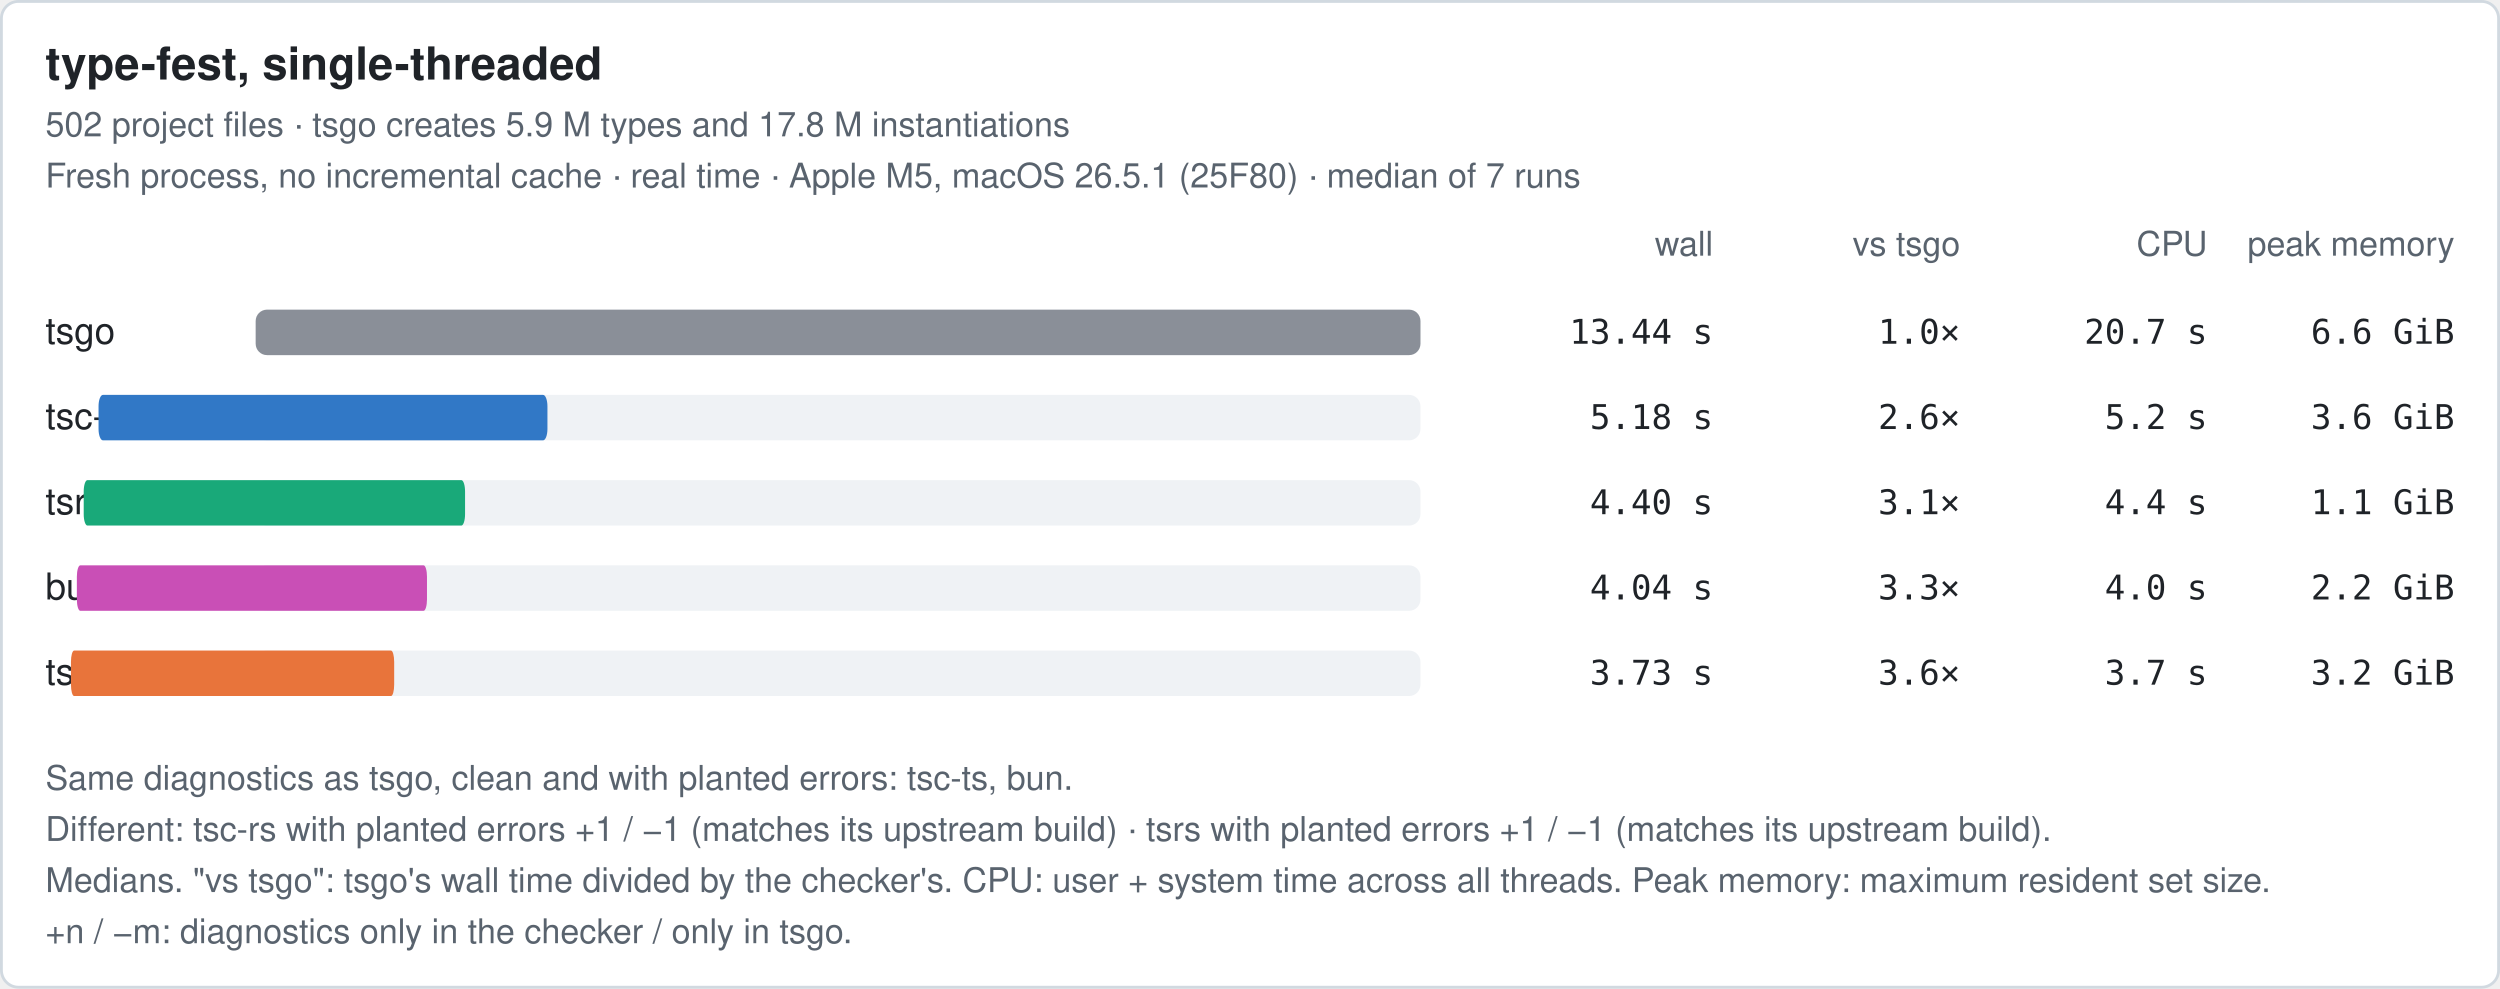
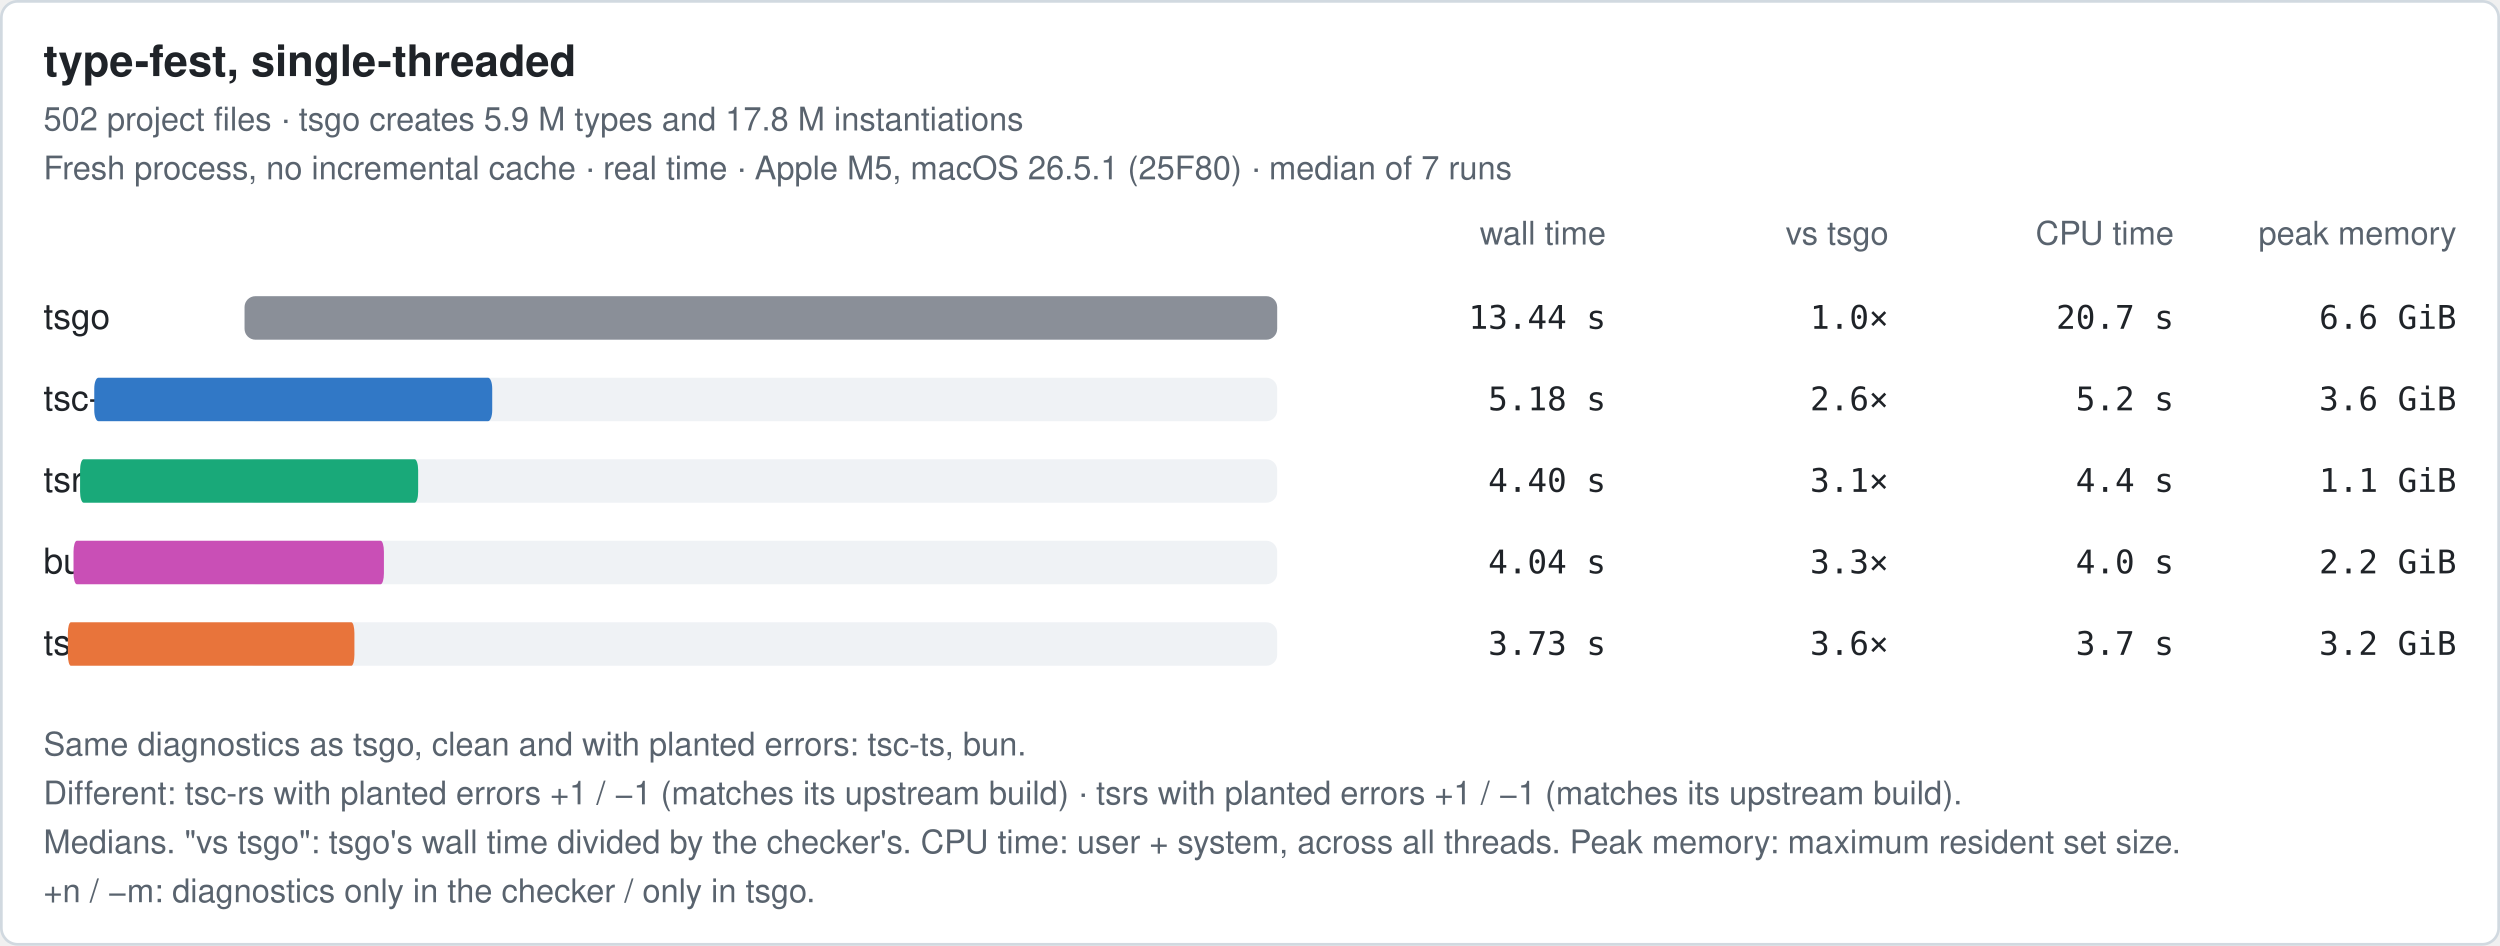
- <svg xmlns="http://www.w3.org/2000/svg" viewBox="0 0 880 348" width="880" height="348" role="img" aria-labelledby="t d">
+ <svg xmlns="http://www.w3.org/2000/svg" viewBox="0 0 920 348" width="920" height="348" role="img" aria-labelledby="t d">
  <style>
text{font-family:-apple-system,BlinkMacSystemFont,'Segoe UI',Helvetica,Arial,sans-serif;font-size:13px;fill:#1f2328}
.bg{fill:#ffffff;stroke:#d1d9e0}.track{fill:#eff2f5}
.title{font-size:16px;font-weight:600}.sub,.foot{font-size:12px;fill:#59636e}
.value{font-family:ui-monospace,SFMono-Regular,Menlo,Consolas,monospace;font-size:12px}
.bar{transform-box:fill-box;transform-origin:left center}.bar,.value{animation-duration:15.94s;animation-timing-function:linear;animation-iteration-count:infinite}
@keyframes b0{0%{transform:scaleX(0)}84.32%,100%{transform:scaleX(1)}}
@keyframes v0{0%,84.31%{opacity:0}84.32%,100%{opacity:1}}
.l0 .bar{animation-name:b0}.l0 .value{animation-name:v0}
@keyframes b1{0%{transform:scaleX(0)}32.50%,100%{transform:scaleX(0.3854)}}
@keyframes v1{0%,32.49%{opacity:0}32.50%,100%{opacity:1}}
.l1 .bar{animation-name:b1}.l1 .value{animation-name:v1}
@keyframes b2{0%{transform:scaleX(0)}27.60%,100%{transform:scaleX(0.3274)}}
@keyframes v2{0%,27.59%{opacity:0}27.60%,100%{opacity:1}}
.l2 .bar{animation-name:b2}.l2 .value{animation-name:v2}
@keyframes b3{0%{transform:scaleX(0)}25.35%,100%{transform:scaleX(0.3006)}}
@keyframes v3{0%,25.34%{opacity:0}25.35%,100%{opacity:1}}
.l3 .bar{animation-name:b3}.l3 .value{animation-name:v3}
@keyframes b4{0%{transform:scaleX(0)}23.40%,100%{transform:scaleX(0.2775)}}
@keyframes v4{0%,23.39%{opacity:0}23.40%,100%{opacity:1}}
.l4 .bar{animation-name:b4}.l4 .value{animation-name:v4}
@media (prefers-color-scheme:dark){.bg{fill:#0d1117;stroke:#3d444d}.track{fill:#21262d}text{fill:#e6edf3}.sub,.foot{fill:#9198a1}}
@media (prefers-reduced-motion:reduce){.bar,.value{animation:none}}
</style>
-   <rect class="bg" x="0.5" y="0.5" width="879" height="347" rx="6" />
+   <rect class="bg" x="0.5" y="0.5" width="919" height="347" rx="6" />
  <text class="title" x="16" y="28">type-fest, single-threaded</text>
  <text class="sub" x="16" y="48">502 project files · tsgo creates 5.9 M types and 17.8 M instantiations</text>
  <text class="sub" x="16" y="66">Fresh process, no incremental cache · real time · Apple M5, macOS 26.5.1 (25F80) · median of 7 runs</text>
-   <text class="sub" x="603" y="90" text-anchor="end">wall</text>
-   <text class="sub" x="690" y="90" text-anchor="end">vs tsgo</text>
-   <text class="sub" x="777" y="90" text-anchor="end">CPU</text>
-   <text class="sub" x="864" y="90" text-anchor="end">peak memory</text>
+   <text class="sub" x="591" y="90" text-anchor="end">wall time</text>
+   <text class="sub" x="695" y="90" text-anchor="end">vs tsgo</text>
+   <text class="sub" x="800" y="90" text-anchor="end">CPU time</text>
+   <text class="sub" x="904" y="90" text-anchor="end">peak memory</text>
  <g class="l0">
    <text class="name" x="16" y="121">tsgo</text>
-     <rect class="track" x="90" y="109" width="410" height="16" rx="4" />
-     <rect class="bar" x="90" y="109" width="410" height="16" rx="4" fill="#8a8f98" style="transform:scaleX(1)" />
-     <text class="value" x="603" y="121" text-anchor="end">13.44 s</text>
-     <text class="value" x="690" y="121" text-anchor="end">1.0×</text>
-     <text class="value" x="777" y="121" text-anchor="end">20.7 s</text>
-     <text class="value" x="864" y="121" text-anchor="end">6.6 GiB</text>
+     <rect class="track" x="90" y="109" width="380" height="16" rx="4" />
+     <rect class="bar" x="90" y="109" width="380" height="16" rx="4" fill="#8a8f98" style="transform:scaleX(1)" />
+     <text class="value" x="591" y="121" text-anchor="end">13.44 s</text>
+     <text class="value" x="695" y="121" text-anchor="end">1.0×</text>
+     <text class="value" x="800" y="121" text-anchor="end">20.7 s</text>
+     <text class="value" x="904" y="121" text-anchor="end">6.6 GiB</text>
  </g>
  <g class="l1">
    <text class="name" x="16" y="151">tsc-ts</text>
-     <rect class="track" x="90" y="139" width="410" height="16" rx="4" />
-     <rect class="bar" x="90" y="139" width="410" height="16" rx="4" fill="#3178c6" style="transform:scaleX(0.3854)" />
-     <text class="value" x="603" y="151" text-anchor="end">5.18 s</text>
-     <text class="value" x="690" y="151" text-anchor="end">2.6×</text>
-     <text class="value" x="777" y="151" text-anchor="end">5.2 s</text>
-     <text class="value" x="864" y="151" text-anchor="end">3.6 GiB</text>
+     <rect class="track" x="90" y="139" width="380" height="16" rx="4" />
+     <rect class="bar" x="90" y="139" width="380" height="16" rx="4" fill="#3178c6" style="transform:scaleX(0.3854)" />
+     <text class="value" x="591" y="151" text-anchor="end">5.18 s</text>
+     <text class="value" x="695" y="151" text-anchor="end">2.6×</text>
+     <text class="value" x="800" y="151" text-anchor="end">5.2 s</text>
+     <text class="value" x="904" y="151" text-anchor="end">3.6 GiB</text>
  </g>
  <g class="l2">
    <text class="name" x="16" y="181">tsrs</text>
-     <rect class="track" x="90" y="169" width="410" height="16" rx="4" />
-     <rect class="bar" x="90" y="169" width="410" height="16" rx="4" fill="#19a979" style="transform:scaleX(0.3274)" />
-     <text class="value" x="603" y="181" text-anchor="end">4.40 s</text>
-     <text class="value" x="690" y="181" text-anchor="end">3.1×</text>
-     <text class="value" x="777" y="181" text-anchor="end">4.4 s</text>
-     <text class="value" x="864" y="181" text-anchor="end">1.1 GiB</text>
+     <rect class="track" x="90" y="169" width="380" height="16" rx="4" />
+     <rect class="bar" x="90" y="169" width="380" height="16" rx="4" fill="#19a979" style="transform:scaleX(0.3274)" />
+     <text class="value" x="591" y="181" text-anchor="end">4.40 s</text>
+     <text class="value" x="695" y="181" text-anchor="end">3.1×</text>
+     <text class="value" x="800" y="181" text-anchor="end">4.4 s</text>
+     <text class="value" x="904" y="181" text-anchor="end">1.1 GiB</text>
  </g>
  <g class="l3">
    <text class="name" x="16" y="211">bun</text>
-     <rect class="track" x="90" y="199" width="410" height="16" rx="4" />
-     <rect class="bar" x="90" y="199" width="410" height="16" rx="4" fill="#c94fb6" style="transform:scaleX(0.3006)" />
-     <text class="value" x="603" y="211" text-anchor="end">4.04 s</text>
-     <text class="value" x="690" y="211" text-anchor="end">3.3×</text>
-     <text class="value" x="777" y="211" text-anchor="end">4.0 s</text>
-     <text class="value" x="864" y="211" text-anchor="end">2.2 GiB</text>
+     <rect class="track" x="90" y="199" width="380" height="16" rx="4" />
+     <rect class="bar" x="90" y="199" width="380" height="16" rx="4" fill="#c94fb6" style="transform:scaleX(0.3006)" />
+     <text class="value" x="591" y="211" text-anchor="end">4.04 s</text>
+     <text class="value" x="695" y="211" text-anchor="end">3.3×</text>
+     <text class="value" x="800" y="211" text-anchor="end">4.0 s</text>
+     <text class="value" x="904" y="211" text-anchor="end">2.2 GiB</text>
  </g>
  <g class="l4">
    <text class="name" x="16" y="241">tsc-rs</text>
-     <rect class="track" x="90" y="229" width="410" height="16" rx="4" />
-     <rect class="bar" x="90" y="229" width="410" height="16" rx="4" fill="#e8743b" style="transform:scaleX(0.2775)" />
-     <text class="value" x="603" y="241" text-anchor="end">3.73 s</text>
-     <text class="value" x="690" y="241" text-anchor="end">3.6×</text>
-     <text class="value" x="777" y="241" text-anchor="end">3.7 s</text>
-     <text class="value" x="864" y="241" text-anchor="end">3.2 GiB</text>
+     <rect class="track" x="90" y="229" width="380" height="16" rx="4" />
+     <rect class="bar" x="90" y="229" width="380" height="16" rx="4" fill="#e8743b" style="transform:scaleX(0.2775)" />
+     <text class="value" x="591" y="241" text-anchor="end">3.73 s</text>
+     <text class="value" x="695" y="241" text-anchor="end">3.6×</text>
+     <text class="value" x="800" y="241" text-anchor="end">3.7 s</text>
+     <text class="value" x="904" y="241" text-anchor="end">3.2 GiB</text>
  </g>
  <text class="foot" x="16" y="278">Same diagnostics as tsgo, clean and with planted errors: tsc-ts, bun.</text>
  <text class="foot" x="16" y="296">Different: tsc-rs with planted errors +1 / −1 (matches its upstream build) · tsrs with planted errors +1 / −1 (matches its upstream build).</text>
-   <text class="foot" x="16" y="314">Medians. "vs tsgo": tsgo's wall time divided by the checker's. CPU: user + system time across all threads. Peak memory: maximum resident set size.</text>
+   <text class="foot" x="16" y="314">Medians. "vs tsgo": tsgo's wall time divided by the checker's. CPU time: user + system, across all threads. Peak memory: maximum resident set size.</text>
  <text class="foot" x="16" y="332">+n / −m: diagnostics only in the checker / only in tsgo.</text>
</svg>
